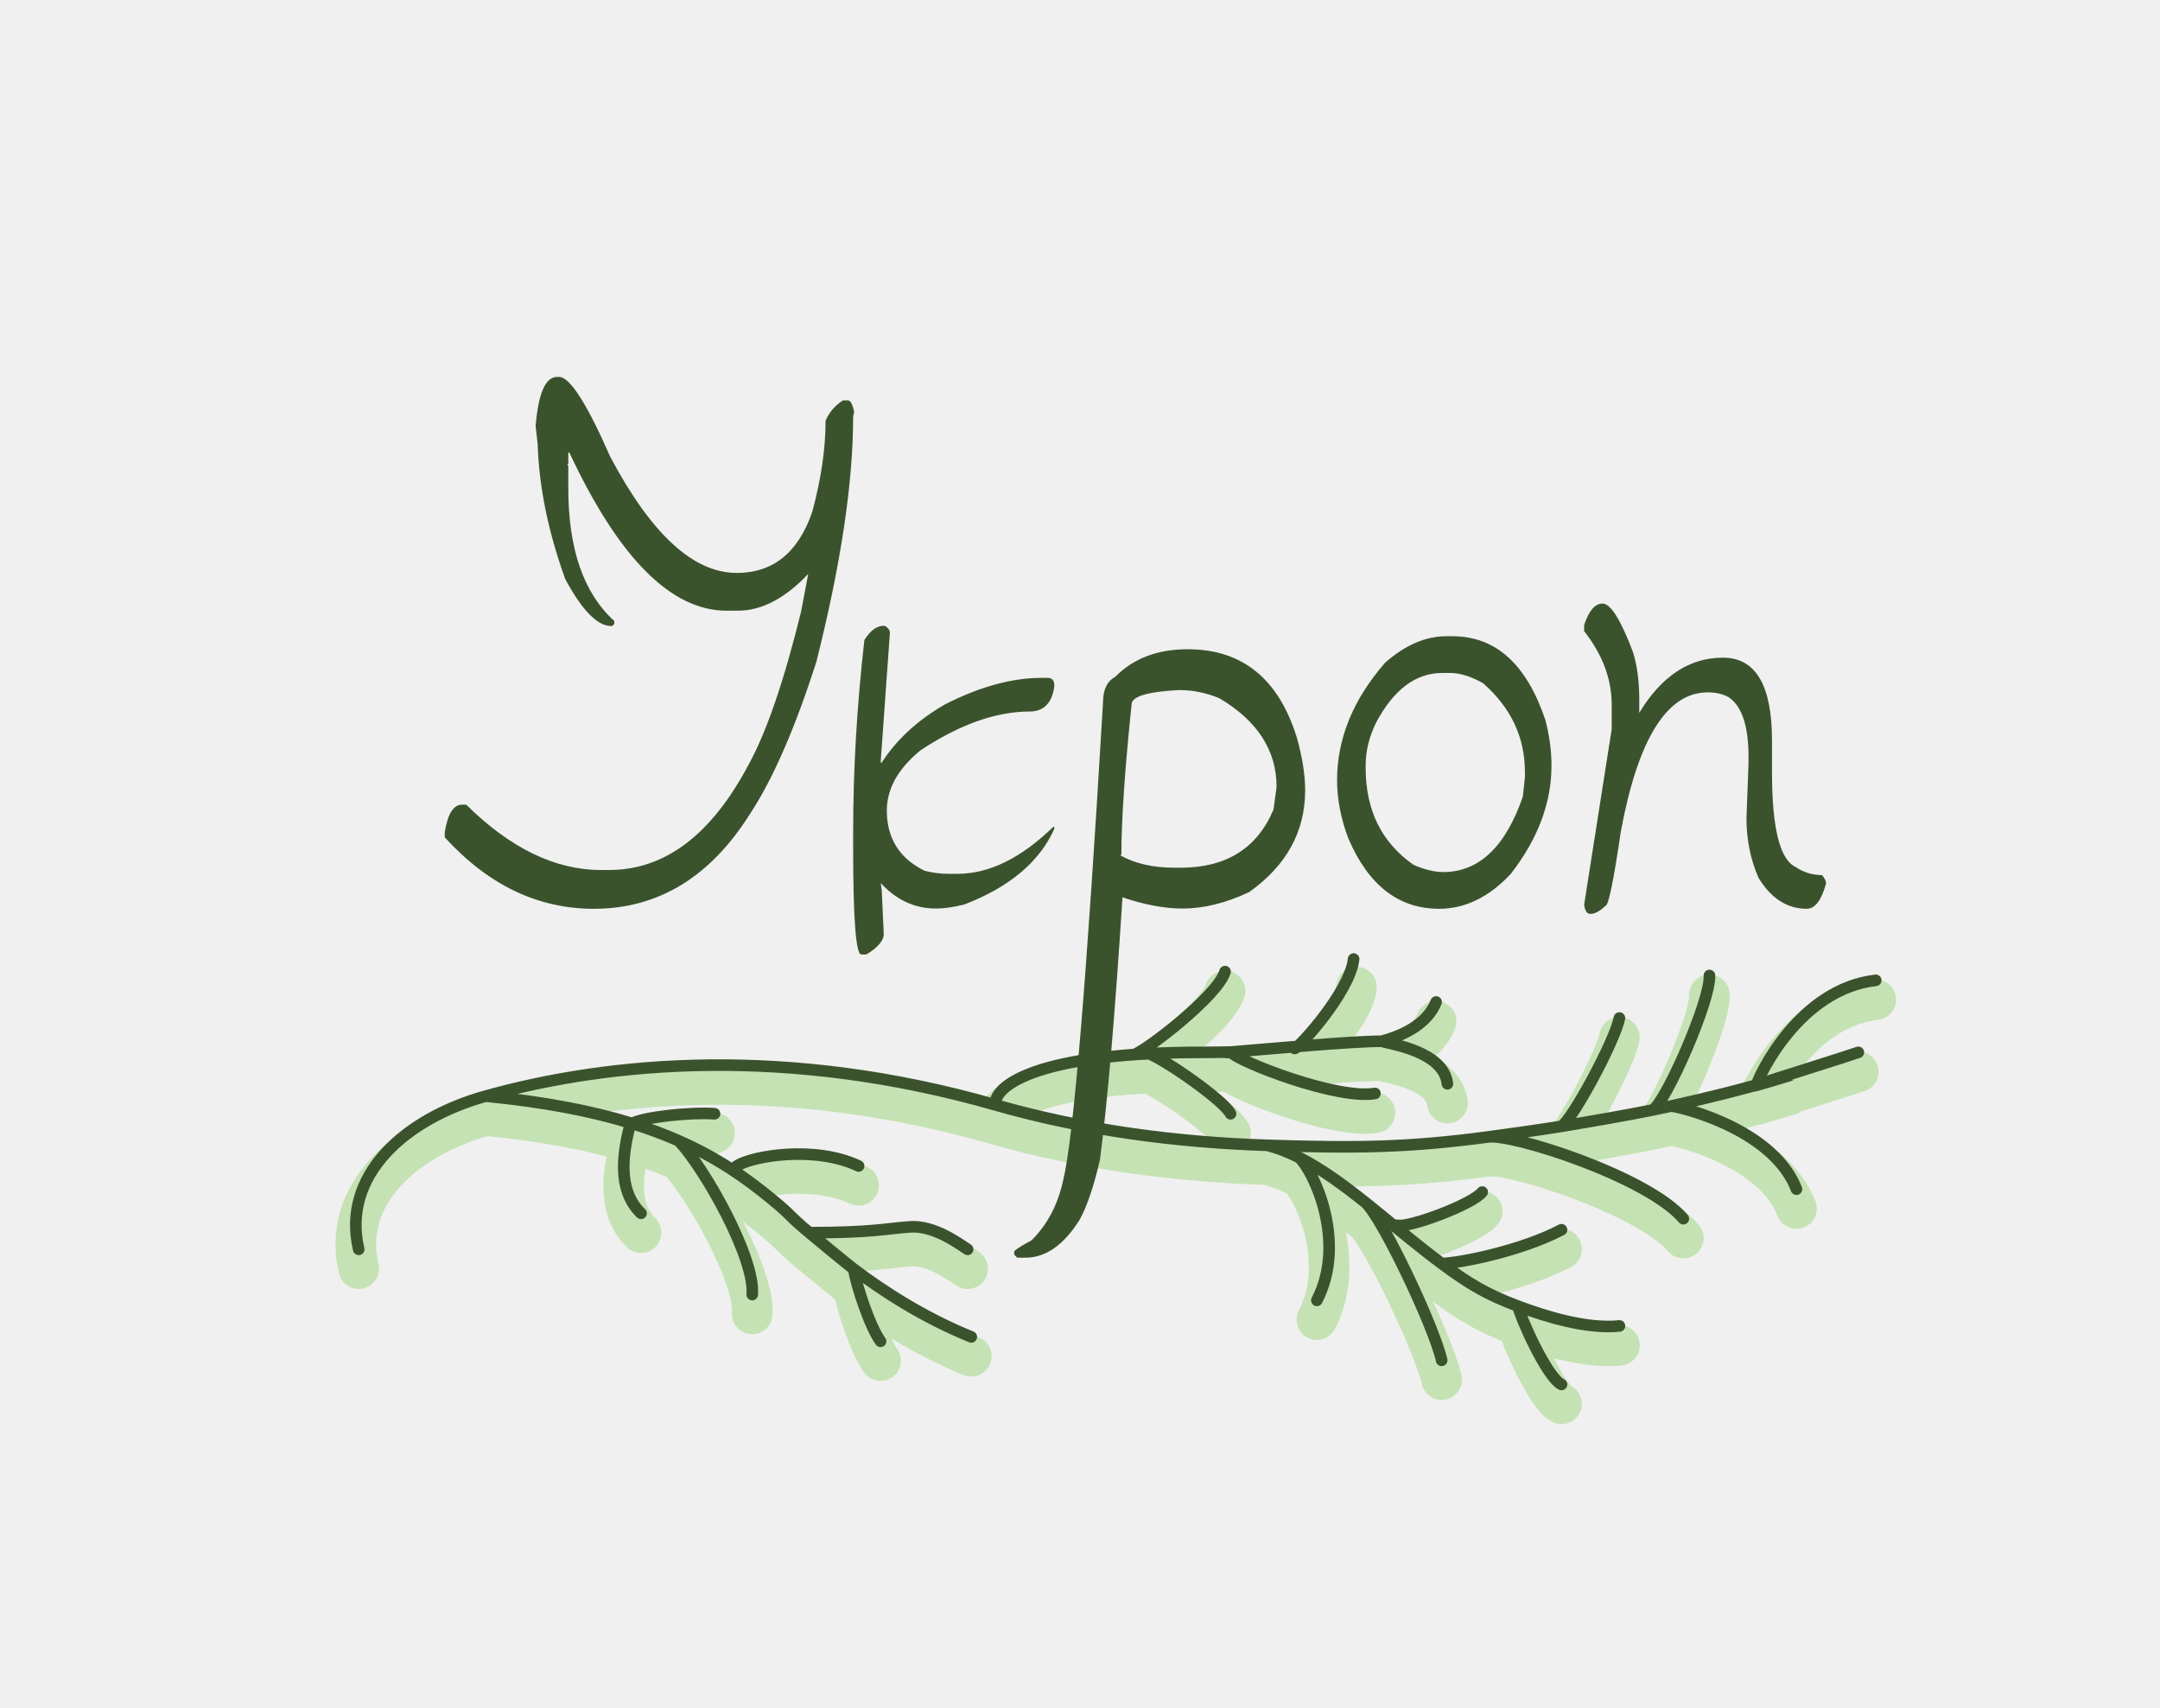
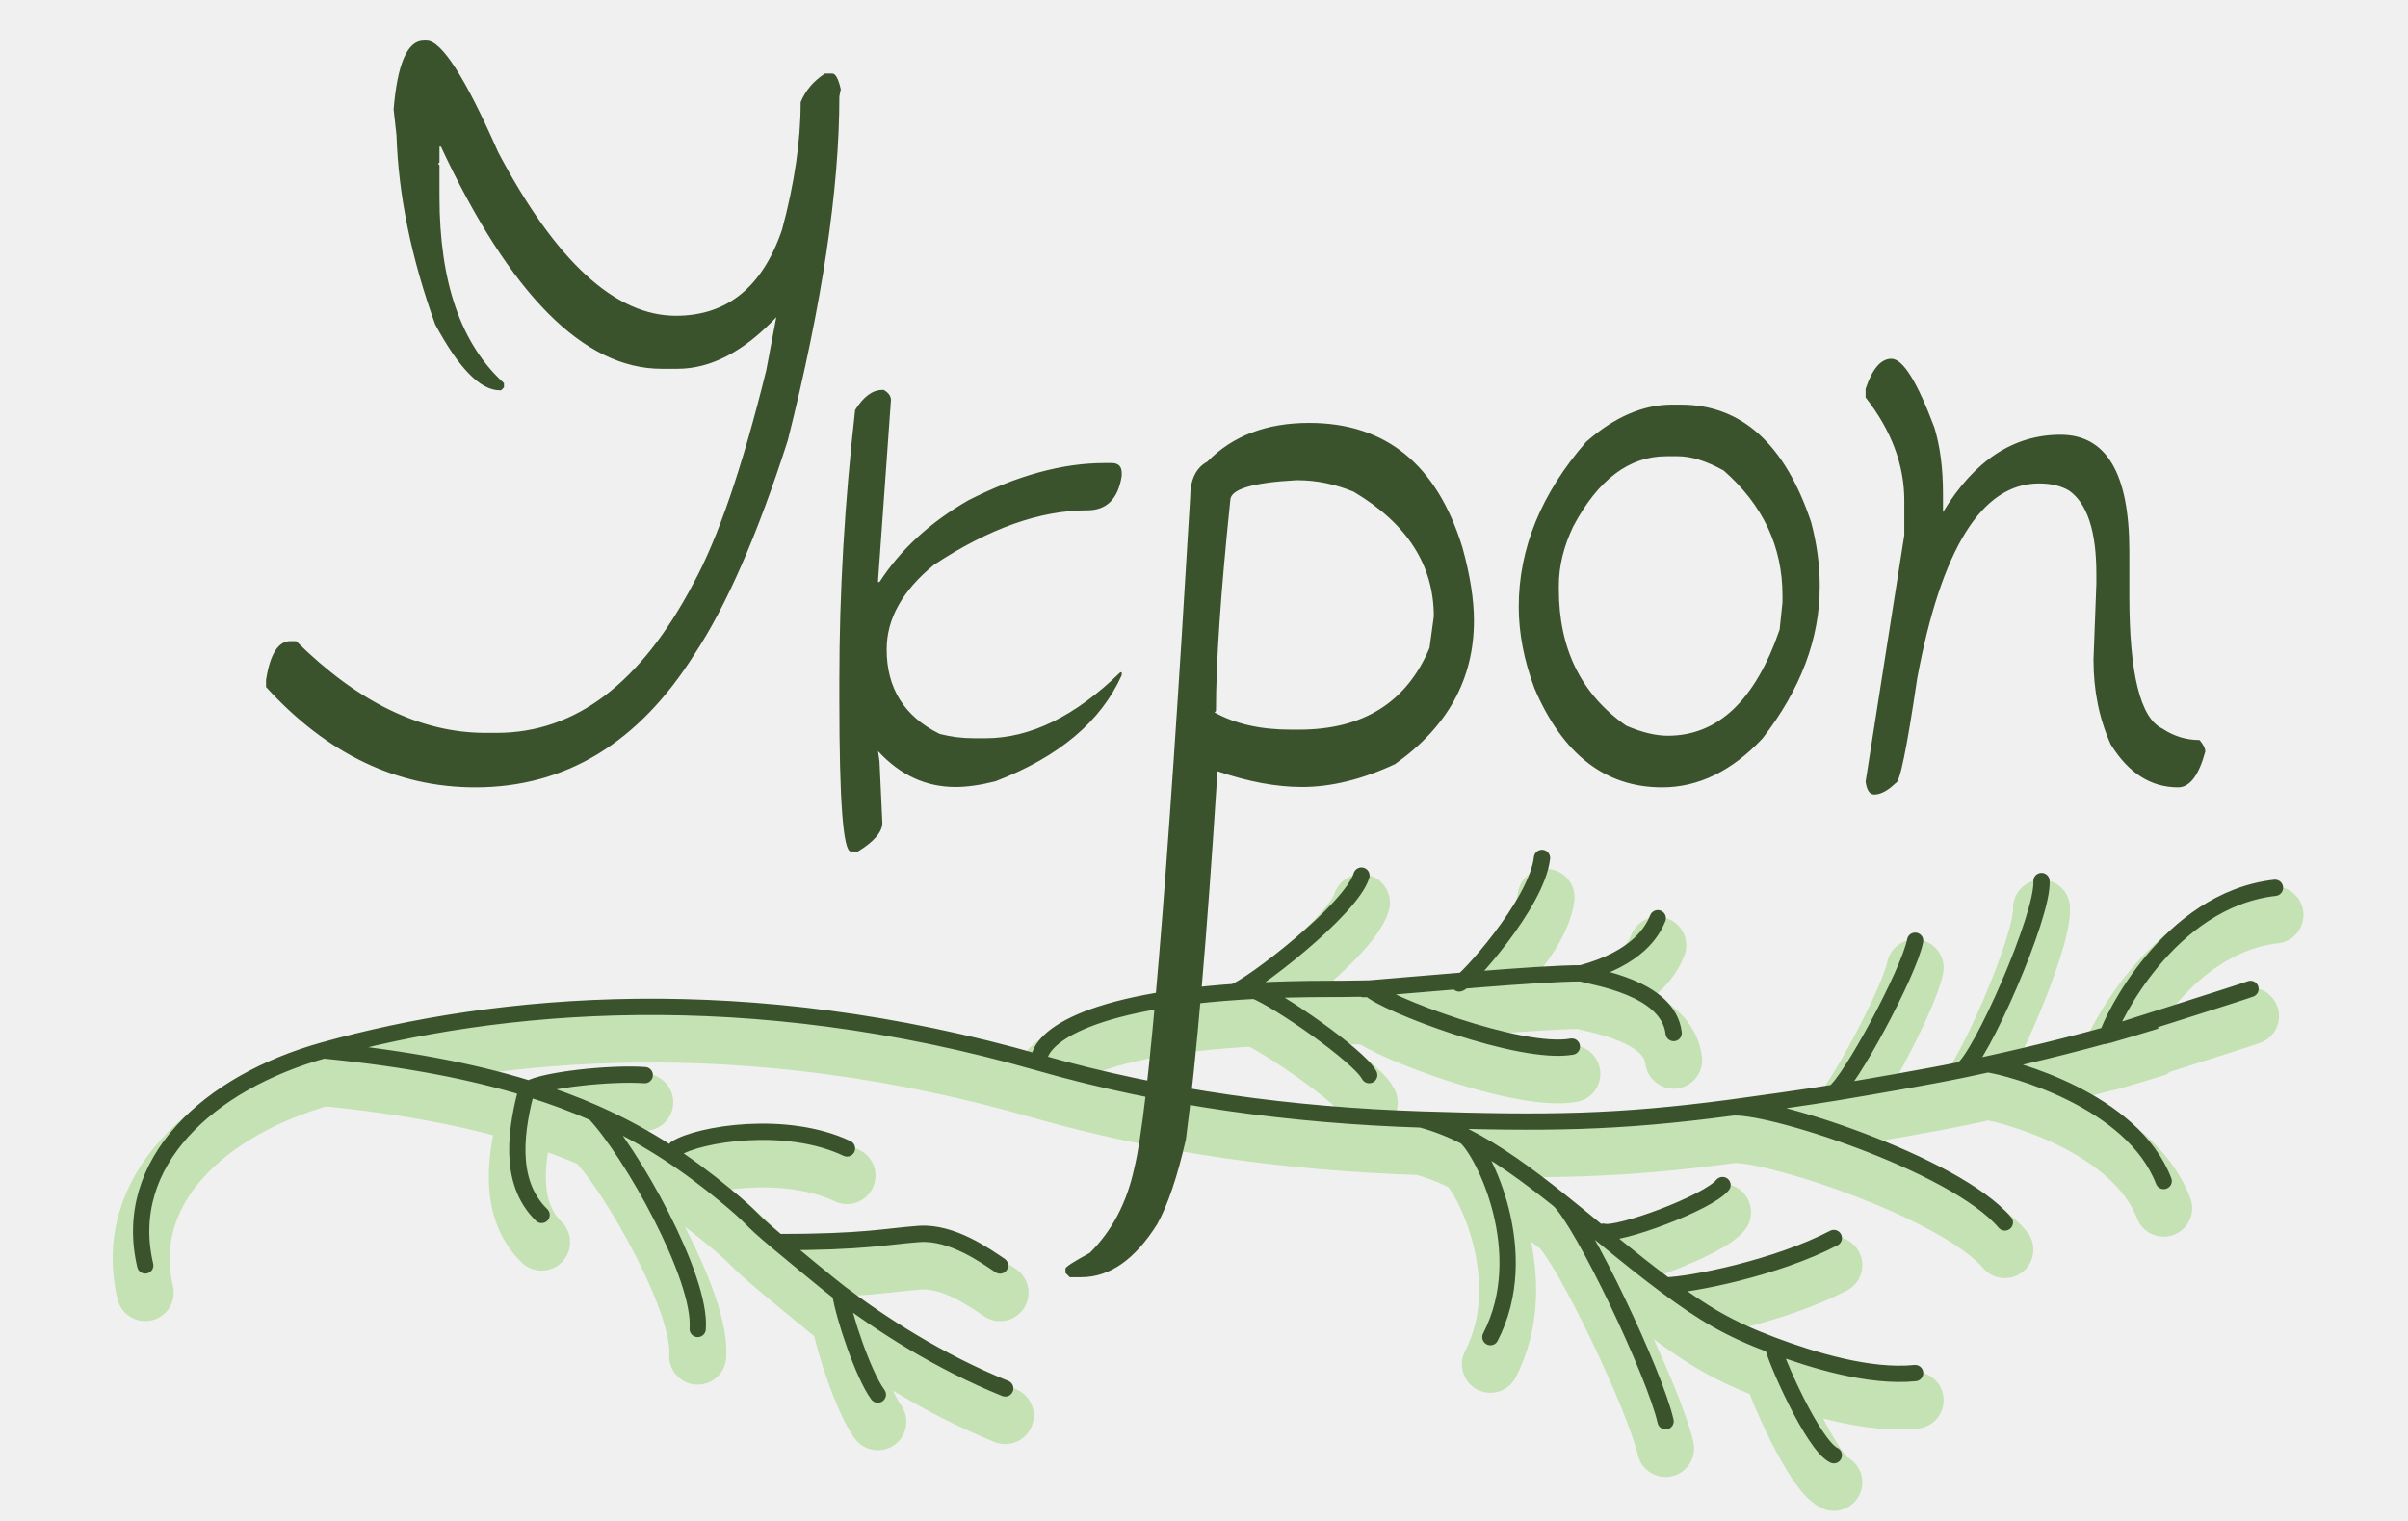
- <svg xmlns="http://www.w3.org/2000/svg" width="1117" height="883" viewBox="0 0 1117 883" fill="none">
-   <path d="M185.501 656.102C176.535 618.154 208.912 588.694 251.142 576.886M514.732 581.414C560.658 594.56 608.536 600.801 655.504 602.329M514.732 581.414C407.365 550.681 315.556 558.875 251.142 576.886M514.732 581.414C513.884 573.399 529.537 558.292 594.215 554.923M960.99 554.246C957.41 555.604 912.397 569.72 908.32 571.14M742.649 528.21C740.802 532.774 735.346 542.922 714.5 548.5M655.504 602.329C660.976 603.75 666.391 605.905 671.784 608.624M655.504 602.329C701.658 603.83 727.818 603.524 769.5 598M837.455 695.744C820.556 697.45 799.502 690.927 785 685.5M251.142 576.886C281.882 579.891 306.172 584.689 326.077 590.783M502.282 701.404C477.816 691.503 456.57 677.729 441.5 666.313M326.077 590.783C322.5 604.5 318.476 624.822 331.5 637.5M326.077 590.783C326.916 591.042 326.077 590.783 326.916 591.042M326.916 591.042C332.383 587.832 356.476 585.094 369.5 586M326.916 591.042C335.742 593.777 343.701 596.769 350.976 599.974M381 613C389.3 607.717 421.5 602.329 444 613M350.976 599.974C364.383 614.163 390.532 660.483 389 679.5M350.976 599.974C370.837 608.723 385.606 619.059 399.015 630.089C410.665 639.672 406.456 637.454 418.5 647.5M441.5 666.313C442.777 674.854 449.995 696.424 455.358 703.668M441.5 666.313C437.491 663.276 422.175 650.565 418.5 647.5M418.5 647.5C450.5 647.5 458.242 645.406 470.5 644.5C482.758 643.594 495.26 652.729 500.367 656.125M587.512 554.246C593.577 552.359 629.669 525.178 633.5 512.5M594.215 554.923C602.621 554.485 611.854 554.246 621.987 554.246C623.603 554.246 625.199 554.24 626.775 554.229C630.051 554.205 633.243 554.156 636.351 554.085M594.215 554.923C602.515 558.093 632.521 578.755 636.351 586M636.351 554.085C646.467 553.852 627.931 554.757 636.351 554.085ZM636.351 554.085C641.459 559.504 692 578.896 711 575.5M636.351 554.085C656.279 552.494 698.598 548.5 714.5 548.5M669.5 552.237C671.415 552.237 699.576 527.5 701.47 510.5M714.5 548.5C718.65 549.967 746.5 553.5 748.5 570.5M671.784 608.624C678.487 614.27 697 651.5 681 682.5M671.784 608.624C683.261 614.411 694.637 622.753 706.259 632.019M706.259 632.019C715.197 640.431 741.691 696.294 745.522 713.5M706.259 632.019C715.919 639.721 725.749 648.062 735.945 656.102C739.1 658.59 742.29 661.049 745.522 663.452M722.538 643.673C727.965 645.294 761.137 633.107 766.5 626.5M745.522 663.452C754.779 663.273 786.5 657 807.5 646M745.522 663.452C759.587 673.911 768.899 679.475 785 685.5M785 685.5C785.638 689.904 799.839 722.378 807.5 726M769.5 598C781.63 596.027 852.113 618.543 870.5 640.277M769.5 598C779.286 596.703 798.145 594.043 807.5 592.5M807.5 592.5C813.246 588.933 835.156 548.273 837.455 536.5M807.5 592.5C820.425 590.368 842.75 586.51 854.692 584.031M854.692 584.031C861.396 580.14 884.766 527.178 884 514.5M854.692 584.031C857.924 583.36 861.117 582.679 864.268 581.99M864.268 581.99C872.887 583.307 917.508 595.116 929 625M864.268 581.99C873.931 579.875 883.206 577.679 892.04 575.442C897.649 574.021 903.08 572.584 908.32 571.14M908.32 571.14C913.975 569.583 919.407 568.018 924.599 566.458C933.658 563.738 900.81 573.756 908.32 571.14ZM908.32 571.14C909.596 566.353 930.5 521.5 970 517" stroke="#C5E2B4" stroke-width="21" stroke-linecap="round" />
-   <path d="M185.501 646.102C176.535 608.154 208.912 578.694 251.142 566.886M514.732 571.414C560.658 584.56 608.536 590.801 655.504 592.329M514.732 571.414C407.365 540.681 315.556 548.875 251.142 566.886M514.732 571.414C513.884 563.399 529.537 548.292 594.215 544.923M960.99 544.246C957.41 545.604 912.397 559.72 908.32 561.14M742.649 518.21C740.802 522.774 735.346 532.922 714.5 538.5M655.504 592.329C660.976 593.75 666.391 595.905 671.784 598.624M655.504 592.329C701.658 593.83 727.818 593.524 769.5 588M837.455 685.744C820.556 687.45 799.502 680.927 785 675.5M251.142 566.886C281.882 569.891 306.172 574.689 326.077 580.783M502.282 691.404C477.816 681.503 456.57 667.729 441.5 656.313M326.077 580.783C322.5 594.5 318.476 614.822 331.5 627.5M326.077 580.783C326.916 581.042 326.077 580.783 326.916 581.042M326.916 581.042C332.383 577.832 356.476 575.094 369.5 576M326.916 581.042C335.742 583.777 343.701 586.769 350.976 589.974M381 603C389.3 597.717 421.5 592.329 444 603M350.976 589.974C364.383 604.163 390.532 650.483 389 669.5M350.976 589.974C370.837 598.723 385.606 609.059 399.015 620.089C410.665 629.672 406.456 627.454 418.5 637.5M441.5 656.313C442.777 664.854 449.995 686.424 455.358 693.668M441.5 656.313C437.491 653.276 422.175 640.565 418.5 637.5M418.5 637.5C450.5 637.5 458.242 635.406 470.5 634.5C482.758 633.594 495.26 642.729 500.367 646.125M586.5 545.396C592.565 543.509 629.669 515.178 633.5 502.5M594.215 544.923C602.621 544.485 611.854 544.246 621.987 544.246C623.603 544.246 625.199 544.24 626.775 544.229C630.051 544.205 633.243 544.156 636.351 544.085M594.215 544.923C602.515 548.093 632.521 568.755 636.351 576M636.351 544.085C646.467 543.852 627.931 544.757 636.351 544.085ZM636.351 544.085C641.459 549.504 692 568.896 711 565.5M636.351 544.085C656.279 542.494 698.598 538.5 714.5 538.5M669.5 542.237C671.415 542.237 698.106 513 700 496M714.5 538.5C718.65 539.967 746.5 543.5 748.5 560.5M671.784 598.624C678.487 604.27 697 641.5 681 672.5M671.784 598.624C683.261 604.411 694.637 612.753 706.259 622.019M706.259 622.019C715.197 630.431 741.691 686.294 745.522 703.5M706.259 622.019C715.919 629.721 725.749 638.062 735.945 646.102C739.1 648.59 742.29 651.049 745.522 653.452M722.538 633.673C727.965 635.294 761.137 623.107 766.5 616.5M745.522 653.452C754.779 653.273 786.5 647 807.5 636M745.522 653.452C759.587 663.911 768.899 669.475 785 675.5M785 675.5C785.638 679.904 799.839 712.378 807.5 716M769.5 588C781.63 586.027 852.113 608.543 870.5 630.277M769.5 588C779.286 586.703 798.145 584.043 807.5 582.5M807.5 582.5C813.246 578.933 835.156 538.273 837.455 526.5M807.5 582.5C820.425 580.368 842.75 576.51 854.692 574.031M854.692 574.031C861.396 570.14 884.766 517.178 884 504.5M854.692 574.031C857.924 573.36 861.117 572.679 864.268 571.99M864.268 571.99C872.887 573.307 917.508 585.116 929 615M864.268 571.99C873.931 569.875 883.206 567.679 892.04 565.442C897.649 564.021 903.08 562.584 908.32 561.14M908.32 561.14C913.975 559.583 919.407 558.018 924.599 556.458C933.658 553.738 900.81 563.756 908.32 561.14ZM908.32 561.14C909.596 556.353 930.5 511.5 970 507" stroke="#3B532D" stroke-width="6" stroke-linecap="round" />
-   <path d="M288.076 194.933H289.132C294.675 194.933 303.475 208.66 315.53 236.113C336.736 276.238 358.558 296.301 380.997 296.301C399.827 296.301 412.85 285.742 420.066 264.623C424.641 247.641 426.929 231.978 426.929 217.635C428.689 213.323 431.681 209.803 435.905 207.076H438.544C439.776 207.076 440.832 209.012 441.712 212.883L441.184 215.523C441.184 249.664 434.849 291.901 422.178 342.234C411.09 376.815 399.651 403.037 387.86 420.9C367.27 453.633 340.344 470 307.082 470C278.132 470 252.438 457.681 230 433.043V430.403C231.496 420.9 234.488 416.148 238.975 416.148H241.087C263.877 438.674 287.108 449.937 310.778 449.937H315.002C343.951 449.937 368.062 431.635 387.332 395.03C396.484 378.311 405.459 352.089 414.258 316.363L417.954 296.829C405.987 309.5 393.844 315.836 381.525 315.836H375.717C347.031 315.836 319.929 288.558 294.411 234.002H293.883V239.809L293.355 240.337L293.883 240.865V252.48C293.883 283.894 301.803 306.772 317.641 321.115V322.699L316.586 323.755H316.058C308.93 323.755 301.011 315.66 292.299 299.469C283.5 275.095 278.748 251.864 278.044 229.778L276.988 220.275C278.396 203.38 282.092 194.933 288.076 194.933ZM457.023 323.623H457.551C459.311 324.679 460.191 325.911 460.191 327.319L455.439 393.842V394.37H455.967C463.711 382.403 474.622 372.371 488.701 364.276C506.651 355.125 523.37 350.549 538.857 350.549H541.497C543.961 350.549 545.192 351.781 545.192 354.245V355.301C543.873 363.748 539.649 367.972 532.521 367.972C515.099 367.972 496.268 374.659 476.03 388.034C464.414 397.537 458.607 407.921 458.607 419.184C458.607 433.527 465.118 443.91 478.141 450.333C482.189 451.389 486.413 451.917 490.813 451.917H495.036C511.491 451.917 528.034 443.822 544.664 427.631H545.192V428.687C537.537 445.758 522.05 458.781 498.732 467.756C493.188 469.164 488.261 469.868 483.949 469.868C473.038 469.868 463.535 465.468 455.439 456.669L455.967 460.365L457.023 483.067C457.023 486.411 454.031 489.931 448.048 493.626H445.408C442.592 493.626 441.184 475.148 441.184 438.19V430.271C441.184 398.153 443.12 365.068 446.992 331.014C450.072 326.087 453.415 323.623 457.023 323.623ZM614.223 335.766C642.469 335.766 661.3 351.077 670.715 381.699C673.531 391.906 674.939 400.881 674.939 408.625C674.939 430.095 665.259 447.694 645.901 461.421C633.846 467.052 622.407 469.868 611.583 469.868C602.168 469.868 591.785 467.932 580.434 464.06V464.588C576.562 525.392 572.69 570.444 568.819 599.746C565.651 613.561 562.131 623.944 558.259 630.896C550.076 643.919 540.749 650.431 530.278 650.431H526.054L524.47 648.847V647.263C524.47 646.647 527.462 644.711 533.445 641.455C541.629 633.36 547.084 622.977 549.812 610.306C555.092 589.011 561.955 506.649 570.403 363.22C570.403 356.708 572.514 352.309 576.738 350.021C586.065 340.518 598.56 335.766 614.223 335.766ZM579.906 441.886L579.378 442.414C587.033 446.638 596.361 448.75 607.36 448.75H610.528C634.11 448.75 650.125 438.718 658.572 418.656L660.156 407.041C660.156 388.122 650.301 372.811 630.59 361.108C623.727 358.292 616.863 356.884 610 356.884H609.472C593.281 357.764 585.185 360.228 585.185 364.276C581.666 398.153 579.906 424.023 579.906 441.886ZM747.929 329.035H751.097C773.447 329.035 789.462 343.465 799.141 372.327C801.253 380.335 802.309 388.078 802.309 395.558V396.086C802.309 415.268 795.27 433.923 781.191 452.049C769.928 464.016 757.609 470 744.234 470C723.291 470 707.628 457.857 697.245 433.571C693.373 423.275 691.438 413.244 691.438 403.477C691.438 382.007 699.709 361.768 716.252 342.762C726.635 333.61 737.194 329.035 747.929 329.035ZM706.22 395.558V397.141C706.22 419.052 714.492 435.771 731.035 447.298C736.754 449.762 741.858 450.993 746.345 450.993C764.824 450.993 778.551 437.97 787.526 411.924L788.582 401.893V399.253C788.582 381.303 781.367 365.992 766.936 353.321C760.6 349.801 754.969 348.041 750.041 348.041H745.817C732.09 348.041 720.651 356.664 711.5 373.911C707.98 381.303 706.22 388.518 706.22 395.558ZM828.707 312.14C832.931 312.14 838.211 320.587 844.546 337.482C846.658 344.433 847.714 352.529 847.714 361.768V368.632C859.241 349.625 873.672 340.122 891.007 340.122C907.901 340.122 916.349 354.377 916.349 382.887V399.253C916.349 428.115 920.396 444.482 928.492 448.354C932.715 451.169 937.291 452.577 942.219 452.577C943.627 454.249 944.331 455.657 944.331 456.801C941.955 465.6 938.611 470 934.299 470C924.268 470 915.997 464.72 909.485 454.161C905.262 444.746 903.15 434.363 903.15 423.012L904.206 395.03V391.334C904.206 375.671 900.862 365.464 894.174 360.712C891.183 358.952 887.487 358.072 883.087 358.072C862.057 358.072 847.098 382.007 838.211 429.875C834.427 455.569 831.787 468.416 830.291 468.416C827.387 471.232 824.748 472.64 822.372 472.64C820.7 472.64 819.644 471.056 819.204 467.888L833.459 377.079V364.408C833.459 351.209 828.707 338.538 819.204 326.395V323.227C821.668 315.836 824.836 312.14 828.707 312.14Z" fill="#3B532D" />
+ <svg xmlns="http://www.w3.org/2000/svg" width="887" height="560" viewBox="0 0 887 560" fill="none">
+   <g clip-path="url(#clip0_5_24)">
+     <path d="M53.501 476.102C44.535 438.154 76.912 408.694 119.142 396.886M382.732 401.414C428.658 414.56 476.536 420.801 523.504 422.329M382.732 401.414C275.365 370.681 183.556 378.875 119.142 396.886M382.732 401.414C381.884 393.399 397.537 378.292 462.215 374.923M828.99 374.246C825.41 375.604 780.397 389.72 776.32 391.14M610.649 348.21C608.802 352.774 603.346 362.922 582.5 368.5M523.504 422.329C528.976 423.75 534.391 425.905 539.784 428.624M523.504 422.329C569.658 423.83 595.818 423.524 637.5 418M705.455 515.744C688.556 517.45 667.502 510.927 653 505.5M119.142 396.886C149.882 399.891 174.172 404.689 194.077 410.783M370.282 521.404C345.816 511.503 324.57 497.729 309.5 486.313M194.077 410.783C190.5 424.5 186.476 444.822 199.5 457.5M194.077 410.783C194.916 411.042 194.077 410.783 194.916 411.042M194.916 411.042C200.383 407.832 224.476 405.094 237.5 406M194.916 411.042C203.742 413.777 211.701 416.769 218.976 419.974M249 433C257.3 427.717 289.5 422.329 312 433M218.976 419.974C232.383 434.163 258.532 480.483 257 499.5M218.976 419.974C238.837 428.723 253.606 439.059 267.015 450.089C278.665 459.672 274.456 457.454 286.5 467.5M309.5 486.313C310.777 494.854 317.995 516.424 323.358 523.668M309.5 486.313C305.491 483.276 290.175 470.565 286.5 467.5M286.5 467.5C318.5 467.5 326.242 465.406 338.5 464.5C350.758 463.594 363.26 472.729 368.367 476.125M455.512 374.246C461.577 372.359 497.669 345.178 501.5 332.5M462.215 374.923C470.621 374.485 479.854 374.246 489.987 374.246C491.603 374.246 493.199 374.24 494.775 374.229C498.051 374.205 501.243 374.156 504.351 374.085M462.215 374.923C470.515 378.093 500.521 398.755 504.351 406M504.351 374.085C514.467 373.852 495.931 374.757 504.351 374.085ZM504.351 374.085C509.459 379.504 560 398.896 579 395.5M504.351 374.085C524.279 372.494 566.598 368.5 582.5 368.5M537.5 372.237C539.415 372.237 567.576 347.5 569.47 330.5M582.5 368.5C586.65 369.967 614.5 373.5 616.5 390.5M539.784 428.624C546.487 434.27 565 471.5 549 502.5M539.784 428.624C551.261 434.411 562.637 442.753 574.259 452.019M574.259 452.019C583.197 460.431 609.691 516.294 613.522 533.5M574.259 452.019C583.919 459.721 593.749 468.062 603.945 476.102C607.1 478.59 610.29 481.049 613.522 483.452M590.538 463.673C595.965 465.294 629.137 453.107 634.5 446.5M613.522 483.452C622.779 483.273 654.5 477 675.5 466M613.522 483.452C627.587 493.911 636.899 499.475 653 505.5M653 505.5C653.638 509.904 667.839 542.378 675.5 546M637.5 418C649.63 416.027 720.113 438.543 738.5 460.277M637.5 418C647.286 416.703 666.145 414.043 675.5 412.5M675.5 412.5C681.246 408.933 703.156 368.273 705.455 356.5M675.5 412.5C688.425 410.368 710.75 406.51 722.692 404.031M722.692 404.031C729.396 400.14 752.766 347.178 752 334.5M722.692 404.031C725.924 403.36 729.117 402.679 732.268 401.99M732.268 401.99C740.887 403.307 785.508 415.116 797 445M732.268 401.99C741.931 399.875 751.206 397.679 760.04 395.442C765.649 394.021 771.08 392.584 776.32 391.14M776.32 391.14C781.975 389.583 787.407 388.018 792.599 386.458C801.658 383.738 768.81 393.756 776.32 391.14ZM776.32 391.14C777.596 386.353 798.5 341.5 838 337" stroke="#C5E2B4" stroke-width="21" stroke-linecap="round" />
+     <path d="M53.501 466.102C44.535 428.154 76.912 398.694 119.142 386.886M382.732 391.414C428.658 404.56 476.536 410.801 523.504 412.329M382.732 391.414C275.365 360.681 183.556 368.875 119.142 386.886M382.732 391.414C381.884 383.399 397.537 368.292 462.215 364.923M828.99 364.246C825.41 365.604 780.397 379.72 776.32 381.14M610.649 338.21C608.802 342.774 603.346 352.922 582.5 358.5M523.504 412.329C528.976 413.75 534.391 415.905 539.784 418.624M523.504 412.329C569.658 413.83 595.818 413.524 637.5 408M705.455 505.744C688.556 507.45 667.502 500.927 653 495.5M119.142 386.886C149.882 389.891 174.172 394.689 194.077 400.783M370.282 511.404C345.816 501.503 324.57 487.729 309.5 476.313M194.077 400.783C190.5 414.5 186.476 434.822 199.5 447.5M194.077 400.783C194.916 401.042 194.077 400.783 194.916 401.042M194.916 401.042C200.383 397.832 224.476 395.094 237.5 396M194.916 401.042C203.742 403.777 211.701 406.769 218.976 409.974M249 423C257.3 417.717 289.5 412.329 312 423M218.976 409.974C232.383 424.163 258.532 470.483 257 489.5M218.976 409.974C238.837 418.723 253.606 429.059 267.015 440.089C278.665 449.672 274.456 447.454 286.5 457.5M309.5 476.313C310.777 484.854 317.995 506.424 323.358 513.668M309.5 476.313C305.491 473.276 290.175 460.565 286.5 457.5M286.5 457.5C318.5 457.5 326.242 455.406 338.5 454.5C350.758 453.594 363.26 462.729 368.367 466.125M454.5 365.396C460.565 363.509 497.669 335.178 501.5 322.5M462.215 364.923C470.621 364.485 479.854 364.246 489.987 364.246C491.603 364.246 493.199 364.24 494.775 364.229C498.051 364.205 501.243 364.156 504.351 364.085M462.215 364.923C470.515 368.093 500.521 388.755 504.351 396M504.351 364.085C514.467 363.852 495.931 364.757 504.351 364.085ZM504.351 364.085C509.459 369.504 560 388.896 579 385.5M504.351 364.085C524.279 362.494 566.598 358.5 582.5 358.5M537.5 362.237C539.415 362.237 566.106 333 568 316M582.5 358.5C586.65 359.967 614.5 363.5 616.5 380.5M539.784 418.624C546.487 424.27 565 461.5 549 492.5M539.784 418.624C551.261 424.411 562.637 432.753 574.259 442.019M574.259 442.019C583.197 450.431 609.691 506.294 613.522 523.5M574.259 442.019C583.919 449.721 593.749 458.062 603.945 466.102C607.1 468.59 610.29 471.049 613.522 473.452M590.538 453.673C595.965 455.294 629.137 443.107 634.5 436.5M613.522 473.452C622.779 473.273 654.5 467 675.5 456M613.522 473.452C627.587 483.911 636.899 489.475 653 495.5M653 495.5C653.638 499.904 667.839 532.378 675.5 536M637.5 408C649.63 406.027 720.113 428.543 738.5 450.277M637.5 408C647.286 406.703 666.145 404.043 675.5 402.5M675.5 402.5C681.246 398.933 703.156 358.273 705.455 346.5M675.5 402.5C688.425 400.368 710.75 396.51 722.692 394.031M722.692 394.031C729.396 390.14 752.766 337.178 752 324.5M722.692 394.031C725.924 393.36 729.117 392.679 732.268 391.99M732.268 391.99C740.887 393.307 785.508 405.116 797 435M732.268 391.99C741.931 389.875 751.206 387.679 760.04 385.442C765.649 384.021 771.08 382.584 776.32 381.14M776.32 381.14C781.975 379.583 787.407 378.018 792.599 376.458C801.658 373.738 768.81 383.756 776.32 381.14ZM776.32 381.14C777.596 376.353 798.5 331.5 838 327" stroke="#3B532D" stroke-width="6" stroke-linecap="round" />
+     <path d="M156.076 14.933H157.132C162.675 14.933 171.475 28.66 183.53 56.114C204.736 96.239 226.558 116.301 248.997 116.301C267.827 116.301 280.85 105.742 288.066 84.623C292.641 67.641 294.929 51.978 294.929 37.635C296.689 33.323 299.681 29.803 303.905 27.076H306.544C307.776 27.076 308.832 29.012 309.712 32.883L309.184 35.523C309.184 69.665 302.849 111.901 290.178 162.234C279.09 196.815 267.651 223.037 255.86 240.9C235.27 273.633 208.344 290 175.082 290C146.132 290 120.438 277.681 98 253.043V250.403C99.496 240.9 102.488 236.148 106.975 236.148H109.087C131.877 258.674 155.108 269.937 178.778 269.937H183.002C211.951 269.937 236.062 251.635 255.332 215.03C264.484 198.311 273.459 172.089 282.258 136.363L285.954 116.829C273.987 129.5 261.844 135.836 249.525 135.836H243.717C215.031 135.836 187.929 108.558 162.411 54.002H161.883V59.809L161.355 60.337L161.883 60.865V72.48C161.883 103.894 169.803 126.772 185.641 141.115V142.699L184.586 143.755H184.058C176.93 143.755 169.011 135.66 160.299 119.469C151.5 95.095 146.748 71.864 146.044 49.778L144.988 40.275C146.396 23.38 150.092 14.933 156.076 14.933ZM325.023 143.623H325.551C327.311 144.679 328.191 145.911 328.191 147.319L323.439 213.842V214.37H323.967C331.711 202.403 342.622 192.371 356.701 184.276C374.651 175.125 391.37 170.549 406.857 170.549H409.497C411.961 170.549 413.192 171.781 413.192 174.245V175.301C411.873 183.748 407.649 187.972 400.521 187.972C383.099 187.972 364.268 194.659 344.03 208.034C332.414 217.537 326.607 227.921 326.607 239.184C326.607 253.527 333.118 263.91 346.141 270.333C350.189 271.389 354.413 271.917 358.813 271.917H363.036C379.491 271.917 396.034 263.822 412.664 247.631H413.192V248.687C405.537 265.758 390.05 278.781 366.732 287.756C361.188 289.164 356.261 289.868 351.949 289.868C341.038 289.868 331.535 285.468 323.439 276.669L323.967 280.365L325.023 303.067C325.023 306.411 322.031 309.931 316.048 313.626H313.408C310.592 313.626 309.184 295.148 309.184 258.19V250.271C309.184 218.153 311.12 185.068 314.992 151.014C318.072 146.087 321.415 143.623 325.023 143.623ZM482.223 155.766C510.469 155.766 529.3 171.077 538.715 201.699C541.531 211.906 542.939 220.881 542.939 228.625C542.939 250.095 533.259 267.694 513.901 281.421C501.846 287.052 490.407 289.868 479.583 289.868C470.168 289.868 459.785 287.932 448.434 284.06V284.588C444.562 345.392 440.69 390.444 436.819 419.746C433.651 433.561 430.131 443.944 426.259 450.896C418.076 463.919 408.749 470.431 398.278 470.431H394.054L392.47 468.847V467.263C392.47 466.647 395.462 464.711 401.445 461.455C409.629 453.36 415.084 442.977 417.812 430.306C423.092 409.011 429.955 326.649 438.403 183.22C438.403 176.708 440.514 172.309 444.738 170.021C454.065 160.518 466.56 155.766 482.223 155.766ZM447.906 261.886L447.378 262.414C455.033 266.638 464.361 268.75 475.36 268.75H478.528C502.11 268.75 518.125 258.718 526.572 238.656L528.156 227.041C528.156 208.122 518.301 192.811 498.59 181.108C491.727 178.292 484.863 176.884 478 176.884H477.472C461.281 177.764 453.185 180.228 453.185 184.276C449.666 218.153 447.906 244.023 447.906 261.886ZM615.929 149.035H619.097C641.447 149.035 657.462 163.465 667.141 192.327C669.253 200.335 670.309 208.078 670.309 215.558V216.086C670.309 235.268 663.27 253.923 649.191 272.049C637.928 284.016 625.609 290 612.234 290C591.291 290 575.628 277.857 565.245 253.571C561.373 243.275 559.438 233.244 559.438 223.477C559.438 202.007 567.709 181.768 584.252 162.762C594.635 153.61 605.194 149.035 615.929 149.035ZM574.22 215.558V217.141C574.22 239.052 582.492 255.771 599.035 267.298C604.754 269.762 609.858 270.993 614.345 270.993C632.824 270.993 646.551 257.97 655.526 231.924L656.582 221.893V219.253C656.582 201.303 649.367 185.992 634.936 173.321C628.6 169.801 622.969 168.041 618.041 168.041H613.817C600.09 168.041 588.651 176.664 579.5 193.911C575.98 201.303 574.22 208.518 574.22 215.558ZM696.707 132.14C700.931 132.14 706.211 140.587 712.546 157.482C714.658 164.433 715.714 172.529 715.714 181.768V188.632C727.241 169.625 741.672 160.122 759.007 160.122C775.901 160.122 784.349 174.377 784.349 202.887V219.253C784.349 248.115 788.396 264.482 796.492 268.354C800.715 271.169 805.291 272.577 810.219 272.577C811.627 274.249 812.331 275.657 812.331 276.801C809.955 285.6 806.611 290 802.299 290C792.268 290 783.997 284.72 777.485 274.161C773.262 264.746 771.15 254.363 771.15 243.012L772.206 215.03V211.334C772.206 195.671 768.862 185.464 762.174 180.712C759.183 178.952 755.487 178.072 751.087 178.072C730.057 178.072 715.098 202.007 706.211 249.875C702.427 275.569 699.787 288.416 698.291 288.416C695.387 291.232 692.748 292.64 690.372 292.64C688.7 292.64 687.644 291.056 687.204 287.888L701.459 197.079V184.408C701.459 171.209 696.707 158.538 687.204 146.395V143.227C689.668 135.836 692.836 132.14 696.707 132.14Z" fill="#3B532D" />
+   </g>
+   <defs>
+     <clipPath id="clip0_5_24">
+       <rect width="887" height="560" fill="white" />
+     </clipPath>
+   </defs>
</svg>
